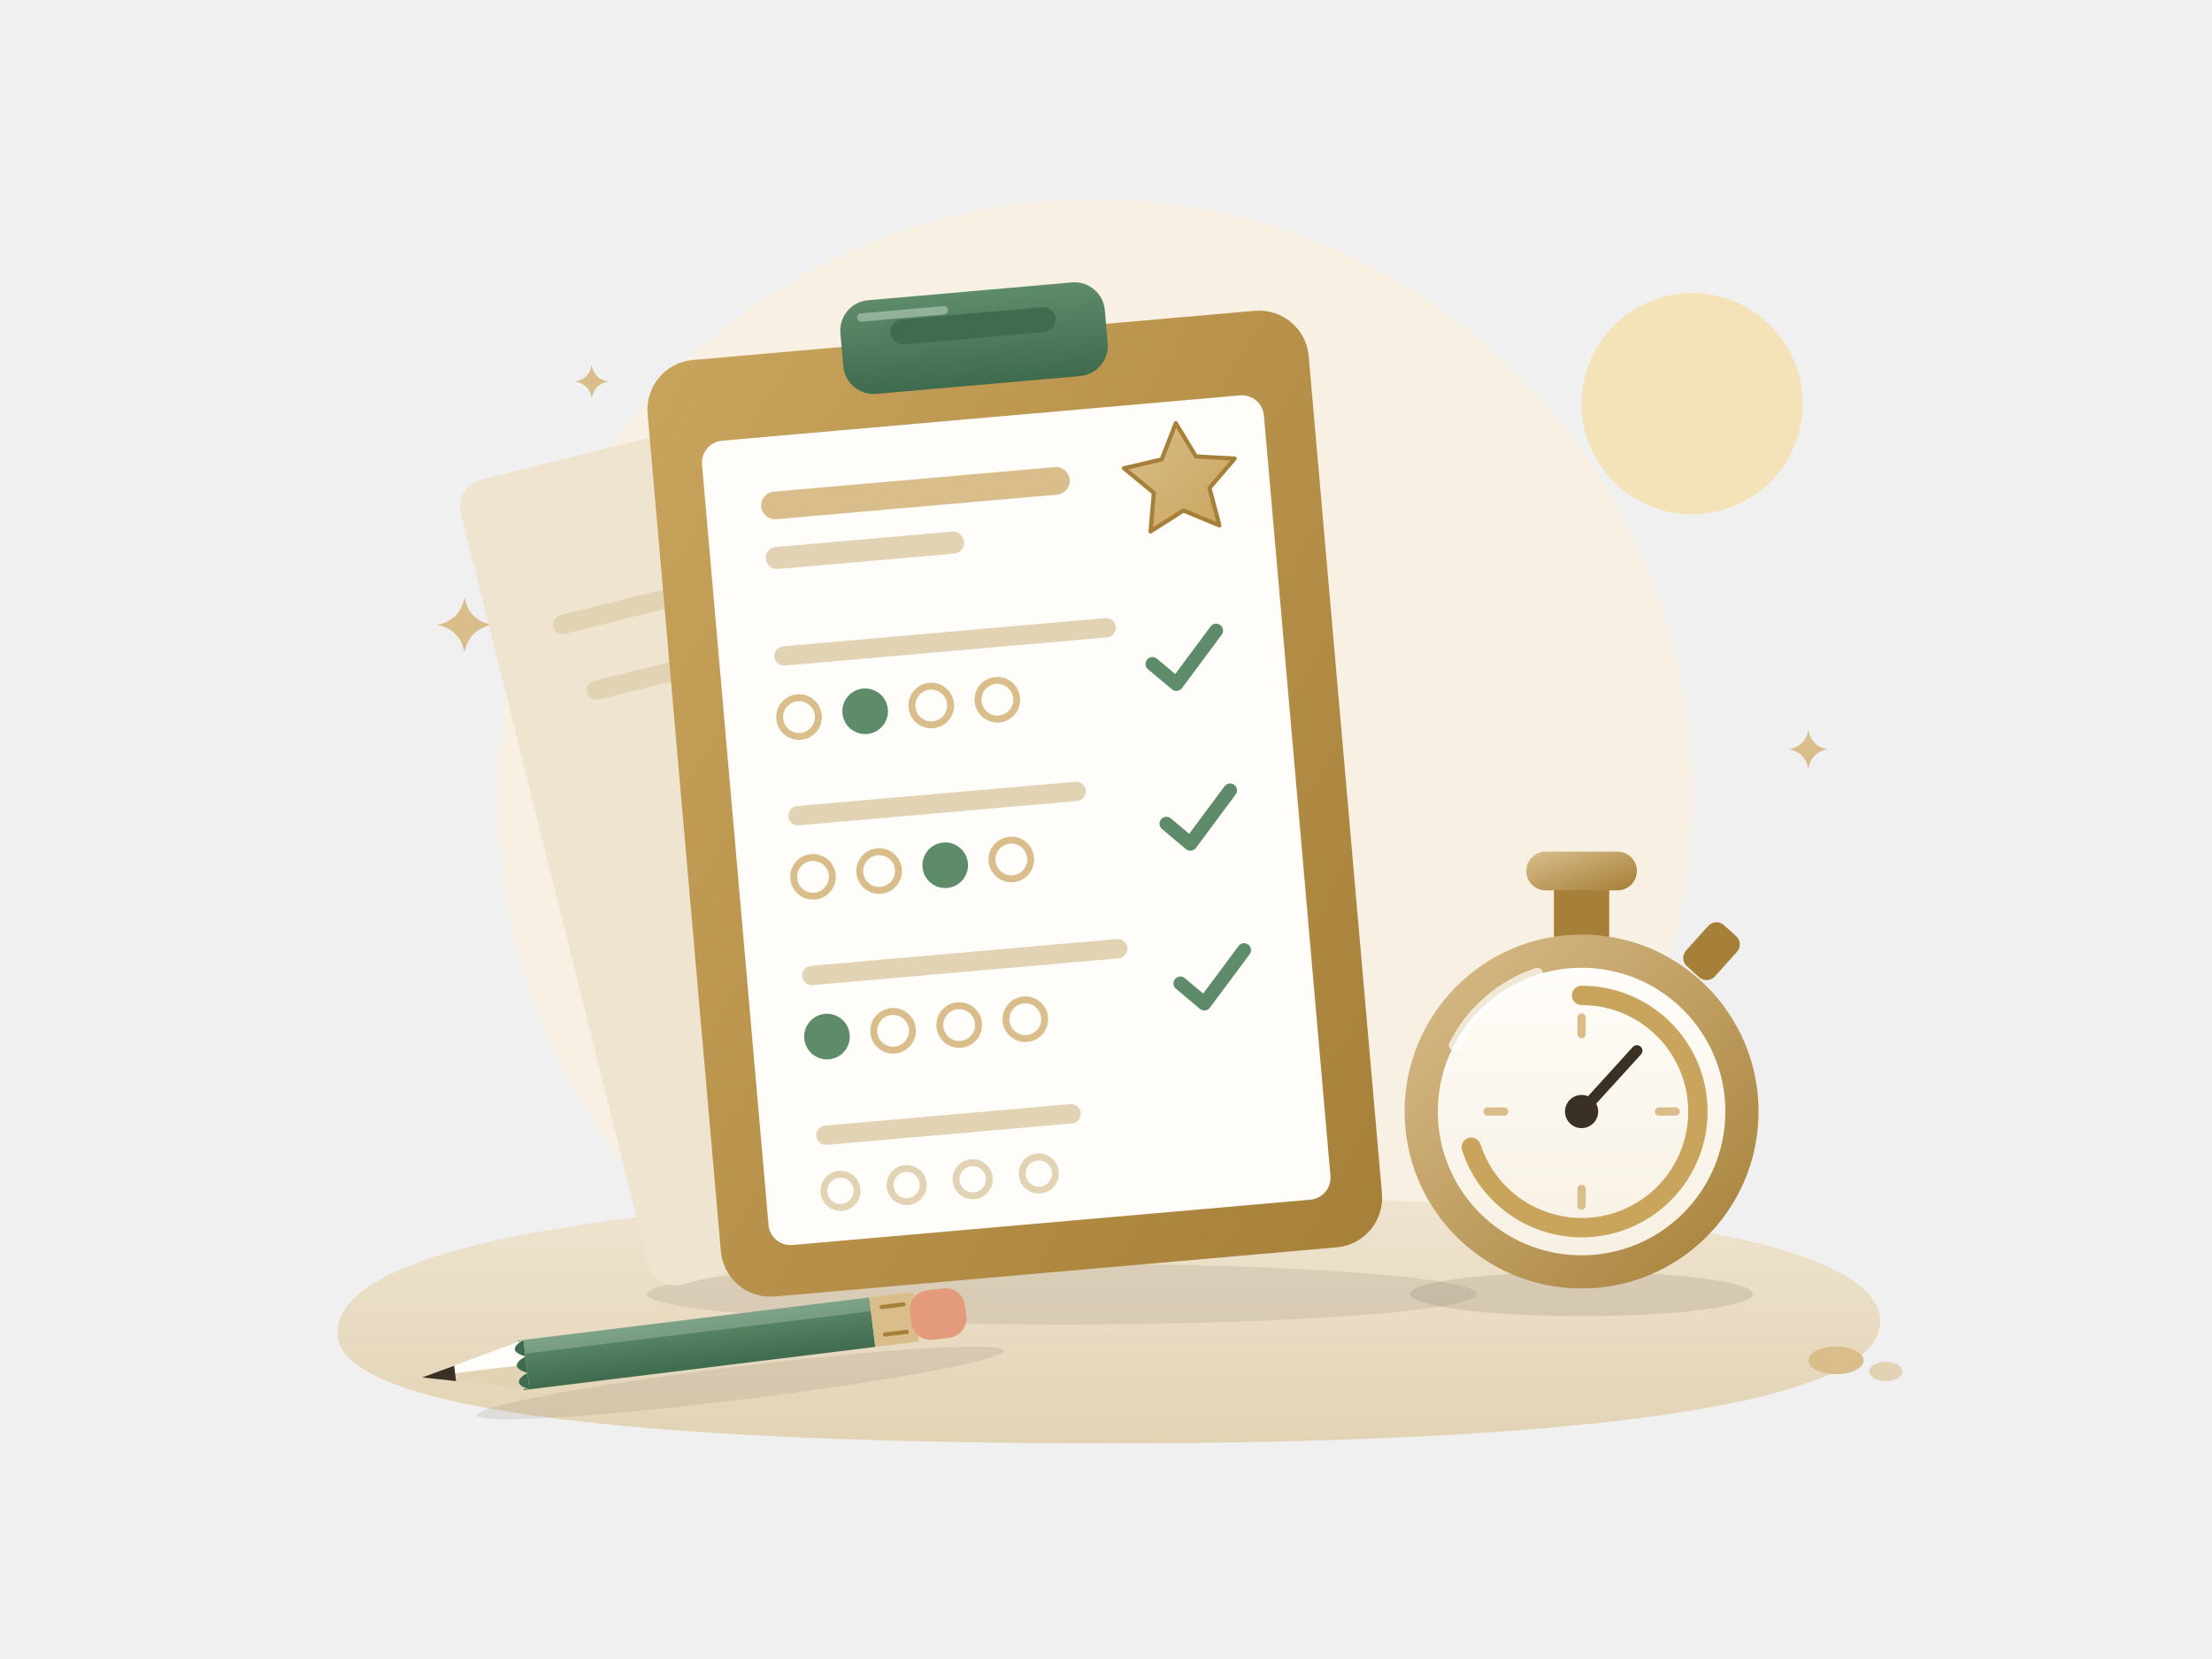
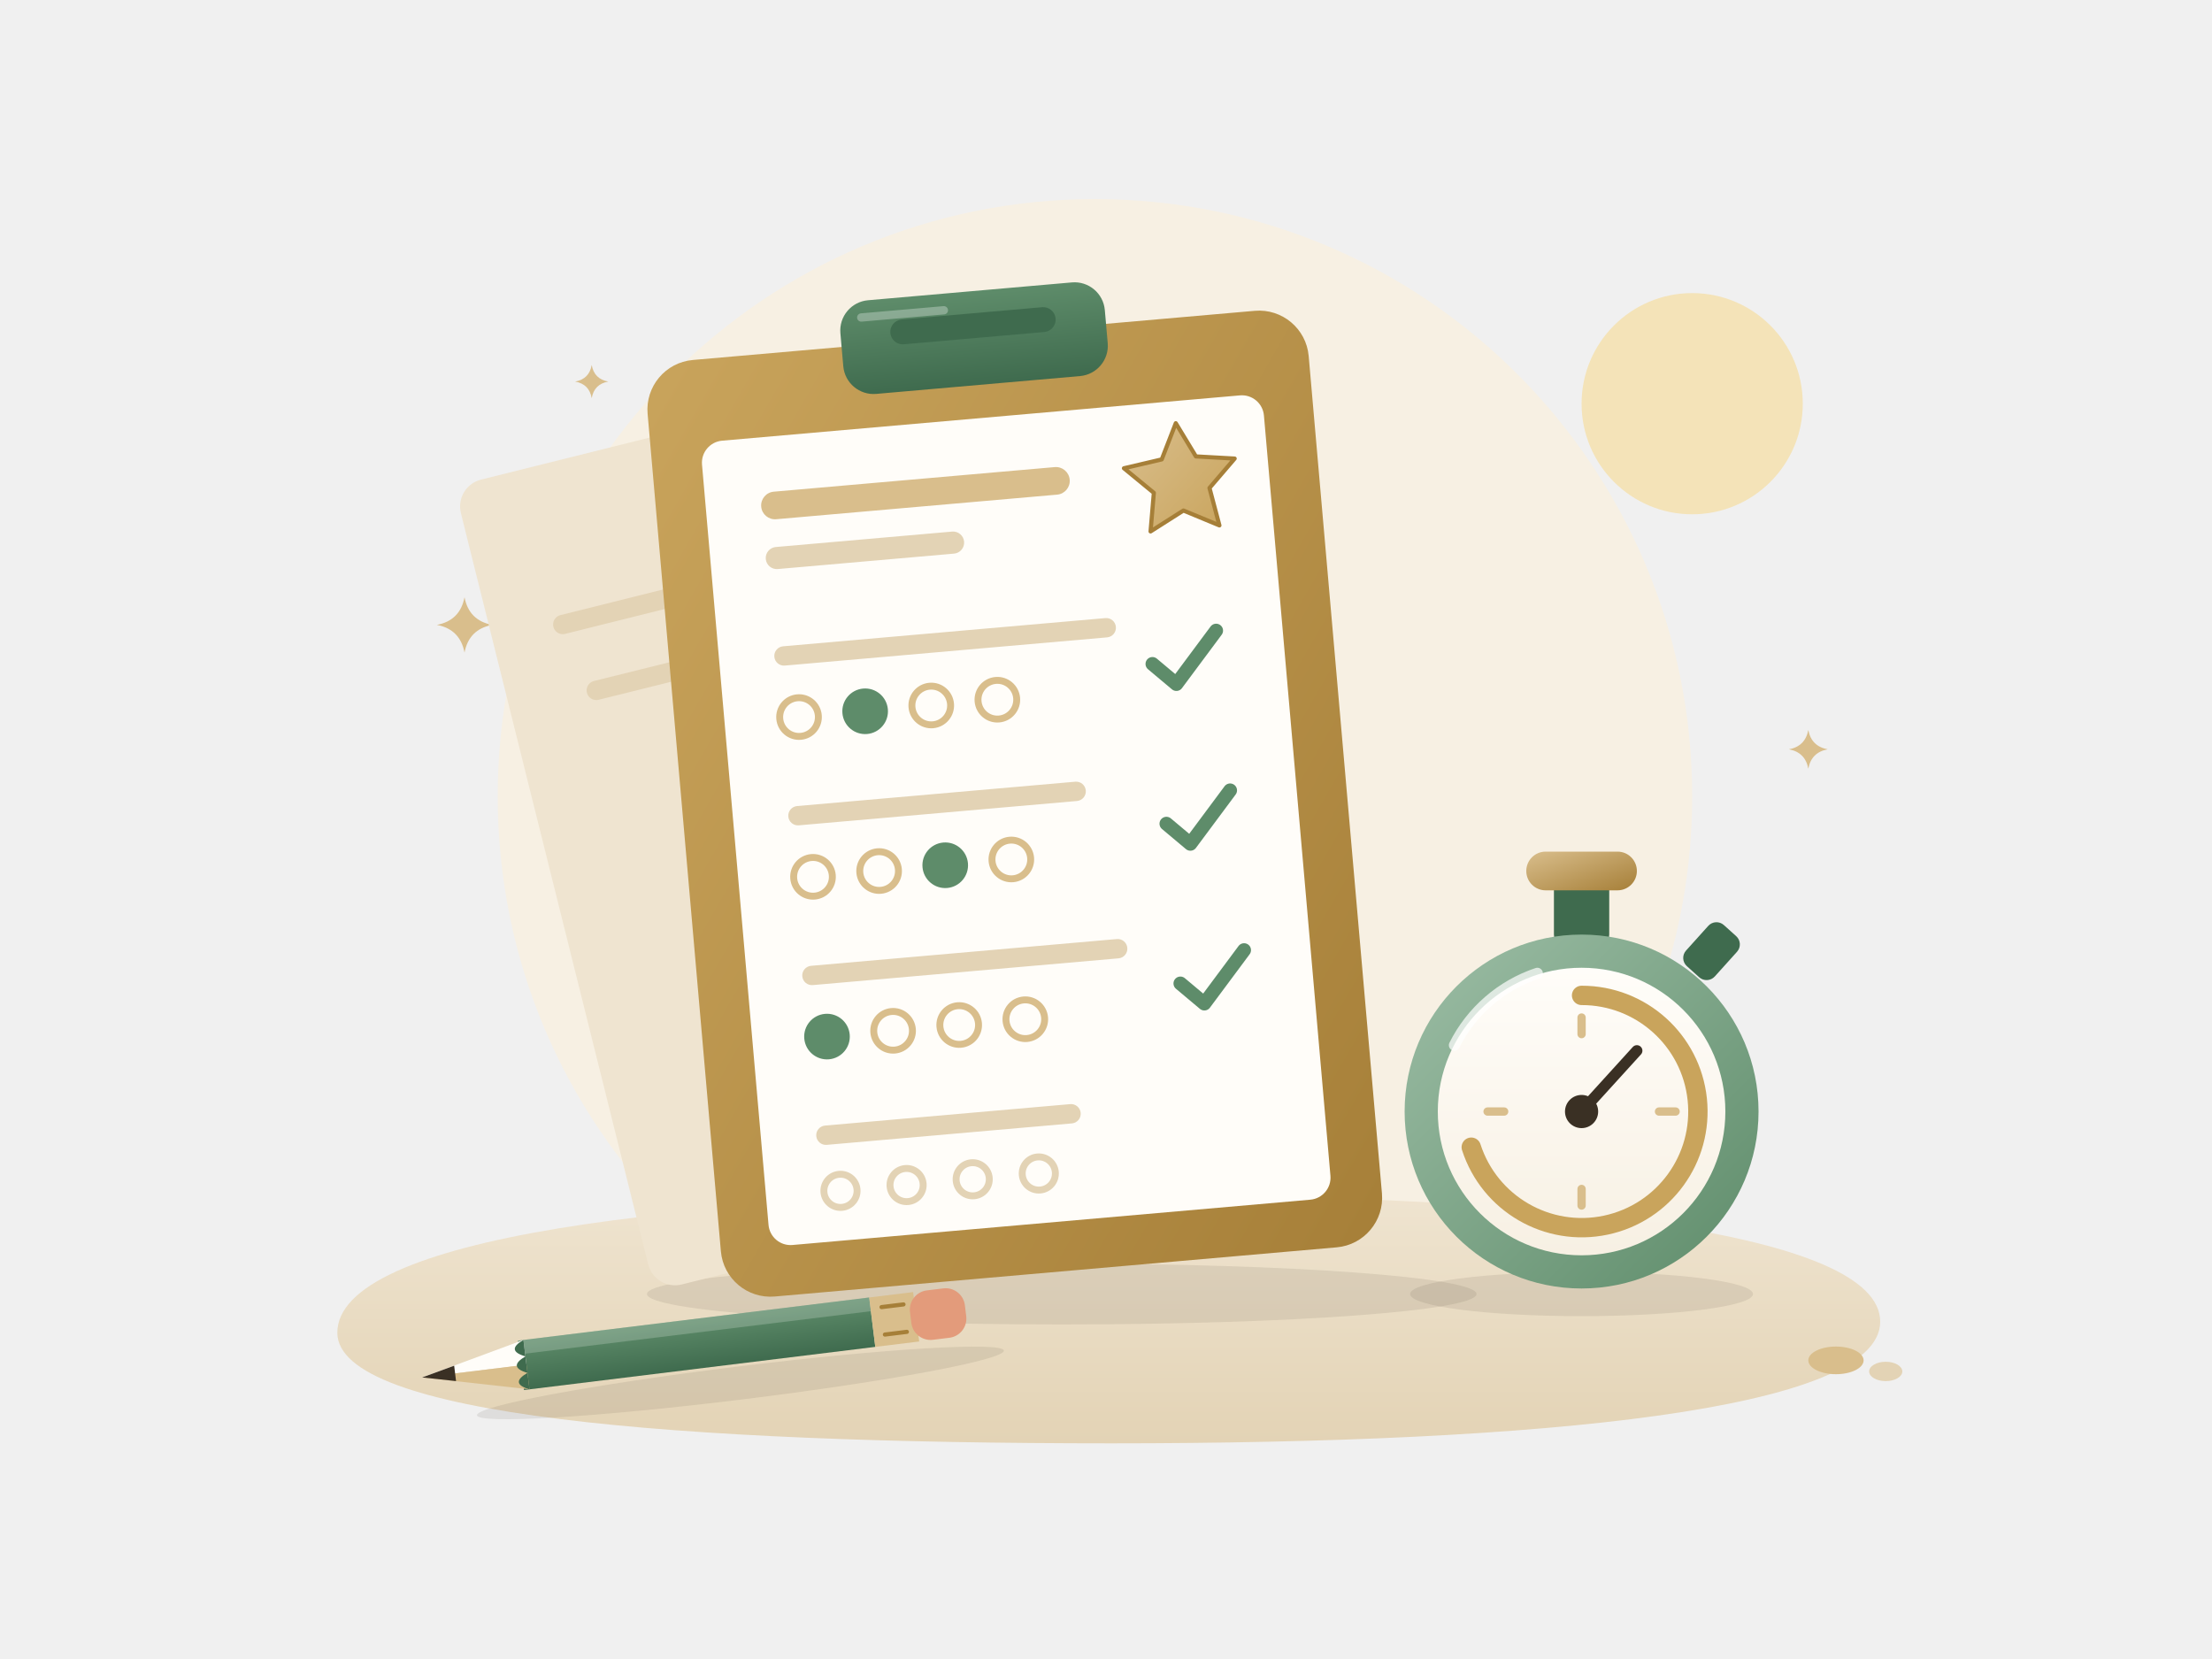
- <svg xmlns="http://www.w3.org/2000/svg" viewBox="0 0 800 600" fill="none">
+ <svg xmlns="http://www.w3.org/2000/svg" fill="none" viewBox="0 0 800 600">
  <defs>
-     <linearGradient id="exams-ground" x1="0" y1="0" x2="0" y2="1">
-       <stop offset="0" stop-color="#EFE4D0" />
-       <stop offset="1" stop-color="#E3D3B5" />
+     <linearGradient id="a" x1="0" x2="0" y1="0" y2="1">
+       <stop offset="0" stop-color="#efe4d0" />
+       <stop offset="1" stop-color="#e3d3b5" />
    </linearGradient>
-     <linearGradient id="exams-board" x1="0" y1="0" x2="1" y2="1">
-       <stop offset="0" stop-color="#C9A45C" />
-       <stop offset="1" stop-color="#A67F38" />
+     <linearGradient id="b" x1="0" x2="1" y1="0" y2="1">
+       <stop offset="0" stop-color="#c9a45c" />
+       <stop offset="1" stop-color="#a67f38" />
    </linearGradient>
-     <linearGradient id="exams-clip" x1="0" y1="0" x2="0" y2="1">
-       <stop offset="0" stop-color="#5E8C6A" />
-       <stop offset="1" stop-color="#3F6B4E" />
+     <linearGradient id="d" x1="0" x2="0" y1="0" y2="1">
+       <stop offset="0" stop-color="#5e8c6a" />
+       <stop offset="1" stop-color="#3f6b4e" />
    </linearGradient>
-     <linearGradient id="exams-rim" x1="0" y1="0" x2="1" y2="1">
-       <stop offset="0" stop-color="#D9BE8C" />
-       <stop offset="1" stop-color="#A67F38" />
+     <linearGradient id="e" x1="0" x2="1" y1="0" y2="1">
+       <stop offset="0" stop-color="#d9be8c" />
+       <stop offset="1" stop-color="#a67f38" />
    </linearGradient>
-     <linearGradient id="exams-face" x1="0" y1="0" x2="0" y2="1">
-       <stop offset="0" stop-color="#FFFDF9" />
-       <stop offset="1" stop-color="#F7F0E3" />
+     <linearGradient id="f" x1="0" x2="1" y1="0" y2="1">
+       <stop offset="0" stop-color="#9dbea6" />
+       <stop offset="1" stop-color="#5e8c6a" />
    </linearGradient>
-     <linearGradient id="exams-star" x1="0" y1="0" x2="1" y2="1">
-       <stop offset="0" stop-color="#D9BE8C" />
-       <stop offset="1" stop-color="#C9A45C" />
+     <linearGradient id="g" x1="0" x2="0" y1="0" y2="1">
+       <stop offset="0" stop-color="#fffdf9" />
+       <stop offset="1" stop-color="#f7f0e3" />
    </linearGradient>
-     <linearGradient id="exams-pencil" x1="0" y1="0" x2="0" y2="1">
-       <stop offset="0" stop-color="#5E8C6A" />
-       <stop offset="1" stop-color="#3F6B4E" />
+     <linearGradient id="c" x1="0" x2="1" y1="0" y2="1">
+       <stop offset="0" stop-color="#d9be8c" />
+       <stop offset="1" stop-color="#c9a45c" />
+     </linearGradient>
+     <linearGradient id="h" x1="0" x2="0" y1="0" y2="1">
+       <stop offset="0" stop-color="#5e8c6a" />
+       <stop offset="1" stop-color="#3f6b4e" />
    </linearGradient>
  </defs>
-   <g id="background">
-     <circle cx="396" cy="288" r="216" fill="#F7F0E3" />
-     <circle cx="612" cy="146" r="40" fill="#F4E3B8" />
-     <path d="M168 216q1.6 8.4 10 10q-8.4 1.6-10 10q-1.6-8.4-10-10q8.4-1.6 10-10z" fill="#D9BE8C" />
-     <path d="M654 264q1.1 5.9 7 7q-5.9 1.1-7 7q-1.1-5.9-7-7q5.9-1.1 7-7z" fill="#D9BE8C" />
-     <path d="M214 132q.9 5.1 6 6q-5.1.9-6 6q-.9-5.1-6-6q5.1-.9 6-6z" fill="#D9BE8C" />
+   <circle cx="396" cy="288" r="216" fill="#f7f0e3" />
+   <circle cx="612" cy="146" r="40" fill="#f4e3b8" />
+   <path fill="#d9be8c" d="M168 216q1.6 8.4 10 10-8.4 1.6-10 10-1.6-8.4-10-10 8.4-1.6 10-10m486 48q1.1 5.9 7 7-5.9 1.1-7 7-1.1-5.9-7-7 5.9-1.1 7-7M214 132q.9 5.1 6 6-5.1.9-6 6-.9-5.1-6-6 5.1-.9 6-6" />
+   <path fill="url(#a)" d="M122 482c0-34 120-50 280-50 162 0 278 14 278 46s-122 44-278 44c-158 0-280-10-280-40" />
+   <ellipse cx="384" cy="468" fill="#3a3024" opacity=".1" rx="150" ry="11" />
+   <g transform="rotate(-5 382 462)">
+     <rect width="210" height="300" x="236" y="138" fill="#efe4d0" rx="10" transform="rotate(-9 340 440)" />
+     <path stroke="#e3d3b5" stroke-linecap="round" stroke-width="7" d="m224.8 211.2 118.5-18.8M234.8 236l88.9-14" />
+     <rect width="240" height="340" x="262" y="120" fill="url(#b)" rx="18" />
+     <rect width="204" height="292" x="280" y="150" fill="#fffdf9" rx="8" />
+     <rect width="112" height="10" x="300" y="170" fill="#d9be8c" rx="5" />
+     <rect width="72" height="8" x="300" y="190" fill="#e3d3b5" rx="4" />
+     <g stroke-width="2.5">
+       <rect width="124" height="7" x="300" y="226" fill="#e3d3b5" rx="3.5" />
+       <circle cx="307" cy="252" r="7" stroke="#d9be8c" />
+       <circle cx="331" cy="252" r="7" fill="#5e8c6a" stroke="#5e8c6a" />
+       <circle cx="355" cy="252" r="7" stroke="#d9be8c" />
+       <circle cx="379" cy="252" r="7" stroke="#d9be8c" />
+       <rect width="108" height="7" x="300" y="284" fill="#e3d3b5" rx="3.5" />
+       <circle cx="307" cy="310" r="7" stroke="#d9be8c" />
+       <circle cx="331" cy="310" r="7" stroke="#d9be8c" />
+       <circle cx="355" cy="310" r="7" fill="#5e8c6a" stroke="#5e8c6a" />
+       <circle cx="379" cy="310" r="7" stroke="#d9be8c" />
+       <rect width="118" height="7" x="300" y="342" fill="#e3d3b5" rx="3.5" />
+       <circle cx="307" cy="368" r="7" fill="#5e8c6a" stroke="#5e8c6a" />
+       <circle cx="331" cy="368" r="7" stroke="#d9be8c" />
+       <circle cx="355" cy="368" r="7" stroke="#d9be8c" />
+       <circle cx="379" cy="368" r="7" stroke="#d9be8c" />
+       <rect width="96" height="7" x="300" y="400" fill="#e3d3b5" rx="3.5" />
+       <circle cx="307" cy="424" r="6" stroke="#e3d3b5" />
+       <circle cx="331" cy="424" r="6" stroke="#e3d3b5" />
+       <circle cx="355" cy="424" r="6" stroke="#e3d3b5" />
+       <circle cx="379" cy="424" r="6" stroke="#e3d3b5" />
+     </g>
+     <path stroke="#5e8c6a" stroke-linecap="round" stroke-linejoin="round" stroke-width="5" d="m436 244 8 8 16-18m-24 68 8 8 16-18m-24 68 8 8 16-18" />
+     <path fill="url(#c)" stroke="#a67f38" stroke-linejoin="round" stroke-width="1.5" d="m452 158 6.2 12.6 13.9 2-10 9.8 2.4 13.8-12.5-6.5-12.5 6.5 2.4-13.8-10-9.8 13.9-2z" />
+     <rect width="96" height="34" x="334" y="104" fill="url(#d)" rx="11" />
+     <rect width="60" height="9" x="352" y="112" fill="#3f6b4e" rx="4.5" />
+     <path stroke="#fff" stroke-linecap="round" stroke-width="3" d="M342 110h30" opacity=".3" />
  </g>
-   <g id="ground">
-     <path d="M122 482c0-34 120-50 280-50c162 0 278 14 278 46c0 32-122 44-278 44c-158 0-280-10-280-40z" fill="url(#exams-ground)" />
-     <ellipse cx="384" cy="468" rx="150" ry="11" fill="#3A3024" opacity=".1" />
+   <ellipse cx="572" cy="468" fill="#3a3024" opacity=".1" rx="62" ry="8" />
+   <rect width="20" height="24" x="562" y="318" fill="#3f6b4e" rx="4" />
+   <rect width="40" height="14" x="552" y="308" fill="url(#e)" rx="7" />
+   <rect width="14" height="20" x="612" y="334" fill="#3f6b4e" rx="4" transform="rotate(42 619 344)" />
+   <circle cx="572" cy="402" r="64" fill="url(#f)" />
+   <circle cx="572" cy="402" r="52" fill="url(#g)" />
+   <path stroke="#c9a45c" stroke-linecap="round" stroke-width="7" d="M572 360a42 42 0 1 1-39.9 54.9" />
+   <path stroke="#d9be8c" stroke-linecap="round" stroke-width="3" d="M572 368v6m34 28h-6m-28 34v-6m-34-28h6" />
+   <path stroke="#3a3024" stroke-linecap="round" stroke-width="4" d="m572 402 20-22" />
+   <circle cx="572" cy="402" r="6" fill="#3a3024" />
+   <path stroke="#fff" stroke-linecap="round" stroke-width="4" d="M526 378a52 52 0 0 1 30-26" opacity=".7" />
+   <g transform="rotate(-7 260 486)">
+     <ellipse cx="266" cy="501" fill="#3a3024" opacity=".1" rx="96" ry="6" />
+     <path fill="url(#h)" d="M188 476h128v18H188z" />
+     <path fill="#fff" d="M188 476h128v5H188z" opacity=".2" />
+     <path fill="#d9be8c" d="M316 476h16v18h-16z" />
+     <path stroke="#a67f38" stroke-linecap="round" stroke-width="1.5" d="M320 480h8m-8 10h8" />
+     <rect width="20" height="18" x="330" y="476" fill="#e39b7b" rx="7" />
+     <path fill="#fffdf9" d="m190 476-38 9h38z" />
+     <path fill="#d9be8c" d="M190 485h-38l38 9z" />
+     <path fill="#3f6b4e" d="M190 476q-7 3 0 6-7 3 0 6-7 3 0 6z" />
+     <path fill="#3a3024" d="m164 482.2-12 2.8 12 2.8z" />
  </g>
-   <g id="clipboard" transform="rotate(-5 382 462)">
-     <rect x="236" y="138" width="210" height="300" rx="10" fill="#EFE4D0" transform="rotate(-9 340 440)" />
-     <path d="M262 196h120M268 222h90" stroke="#E3D3B5" stroke-width="7" stroke-linecap="round" transform="rotate(-9 340 440)" />
-     <rect x="262" y="120" width="240" height="340" rx="18" fill="url(#exams-board)" />
-     <rect x="280" y="150" width="204" height="292" rx="8" fill="#FFFDF9" />
-     <rect x="300" y="170" width="112" height="10" rx="5" fill="#D9BE8C" />
-     <rect x="300" y="190" width="72" height="8" rx="4" fill="#E3D3B5" />
-     <g id="rows" stroke-width="2.5">
-       <rect x="300" y="226" width="124" height="7" rx="3.5" fill="#E3D3B5" />
-       <circle cx="307" cy="252" r="7" stroke="#D9BE8C" />
-       <circle cx="331" cy="252" r="7" fill="#5E8C6A" stroke="#5E8C6A" />
-       <circle cx="355" cy="252" r="7" stroke="#D9BE8C" />
-       <circle cx="379" cy="252" r="7" stroke="#D9BE8C" />
-       <rect x="300" y="284" width="108" height="7" rx="3.5" fill="#E3D3B5" />
-       <circle cx="307" cy="310" r="7" stroke="#D9BE8C" />
-       <circle cx="331" cy="310" r="7" stroke="#D9BE8C" />
-       <circle cx="355" cy="310" r="7" fill="#5E8C6A" stroke="#5E8C6A" />
-       <circle cx="379" cy="310" r="7" stroke="#D9BE8C" />
-       <rect x="300" y="342" width="118" height="7" rx="3.5" fill="#E3D3B5" />
-       <circle cx="307" cy="368" r="7" fill="#5E8C6A" stroke="#5E8C6A" />
-       <circle cx="331" cy="368" r="7" stroke="#D9BE8C" />
-       <circle cx="355" cy="368" r="7" stroke="#D9BE8C" />
-       <circle cx="379" cy="368" r="7" stroke="#D9BE8C" />
-       <rect x="300" y="400" width="96" height="7" rx="3.5" fill="#E3D3B5" />
-       <circle cx="307" cy="424" r="6" stroke="#E3D3B5" />
-       <circle cx="331" cy="424" r="6" stroke="#E3D3B5" />
-       <circle cx="355" cy="424" r="6" stroke="#E3D3B5" />
-       <circle cx="379" cy="424" r="6" stroke="#E3D3B5" />
-     </g>
-     <path d="M436 244l8 8 16-18M436 302l8 8 16-18M436 360l8 8 16-18" stroke="#5E8C6A" stroke-width="5" stroke-linecap="round" stroke-linejoin="round" />
-     <path d="M452 158l6.2 12.6 13.9 2-10 9.8 2.4 13.8L452 189.7l-12.5 6.5 2.4-13.8-10-9.8 13.9-2z" fill="url(#exams-star)" stroke="#A67F38" stroke-width="1.5" stroke-linejoin="round" />
-     <rect x="334" y="104" width="96" height="34" rx="11" fill="url(#exams-clip)" />
-     <rect x="352" y="112" width="60" height="9" rx="4.5" fill="#3F6B4E" />
-     <path d="M342 110h30" stroke="#FFFFFF" stroke-width="3" stroke-linecap="round" opacity=".35" />
-   </g>
-   <g id="stopwatch">
-     <ellipse cx="572" cy="468" rx="62" ry="8" fill="#3A3024" opacity=".12" />
-     <rect x="562" y="318" width="20" height="24" rx="4" fill="#A67F38" />
-     <rect x="552" y="308" width="40" height="14" rx="7" fill="url(#exams-rim)" />
-     <rect x="612" y="334" width="14" height="20" rx="4" fill="#A67F38" transform="rotate(42 619 344)" />
-     <circle cx="572" cy="402" r="64" fill="url(#exams-rim)" />
-     <circle cx="572" cy="402" r="52" fill="url(#exams-face)" />
-     <path d="M572 360a42 42 0 1 1-39.9 54.9" stroke="#C9A45C" stroke-width="7" stroke-linecap="round" />
-     <path d="M572 368v6M606 402h-6M572 436v-6M538 402h6" stroke="#D9BE8C" stroke-width="3" stroke-linecap="round" />
-     <path d="M572 402l20-22" stroke="#3A3024" stroke-width="4" stroke-linecap="round" />
-     <circle cx="572" cy="402" r="6" fill="#3A3024" />
-     <path d="M526 378a52 52 0 0 1 30-26" stroke="#FFFFFF" stroke-width="4" stroke-linecap="round" opacity=".7" />
-   </g>
-   <g id="pencil" transform="rotate(-7 260 486)">
-     <ellipse cx="266" cy="501" rx="96" ry="6" fill="#3A3024" opacity=".1" />
-     <rect x="188" y="476" width="128" height="18" fill="url(#exams-pencil)" />
-     <rect x="188" y="476" width="128" height="5" fill="#FFFFFF" opacity=".2" />
-     <rect x="316" y="476" width="16" height="18" fill="#D9BE8C" />
-     <path d="M320 480h8M320 490h8" stroke="#A67F38" stroke-width="1.5" stroke-linecap="round" />
-     <rect x="330" y="476" width="20" height="18" rx="7" fill="#E39B7B" />
-     <path d="M190 476l-38 9h38z" fill="#FFFDF9" />
-     <path d="M190 485h-38l38 9z" fill="#E3D3B5" />
-     <path d="M190 476q-7 3 0 6q-7 3 0 6q-7 3 0 6z" fill="#3F6B4E" />
-     <path d="M164 482.2l-12 2.8 12 2.8z" fill="#3A3024" />
-   </g>
-   <g id="foreground">
-     <ellipse cx="664" cy="492" rx="10" ry="5" fill="#D9BE8C" />
-     <ellipse cx="682" cy="496" rx="6" ry="3.5" fill="#E3D3B5" />
-   </g>
+   <ellipse cx="664" cy="492" fill="#d9be8c" rx="10" ry="5" />
+   <ellipse cx="682" cy="496" fill="#e3d3b5" rx="6" ry="3.5" />
</svg>
